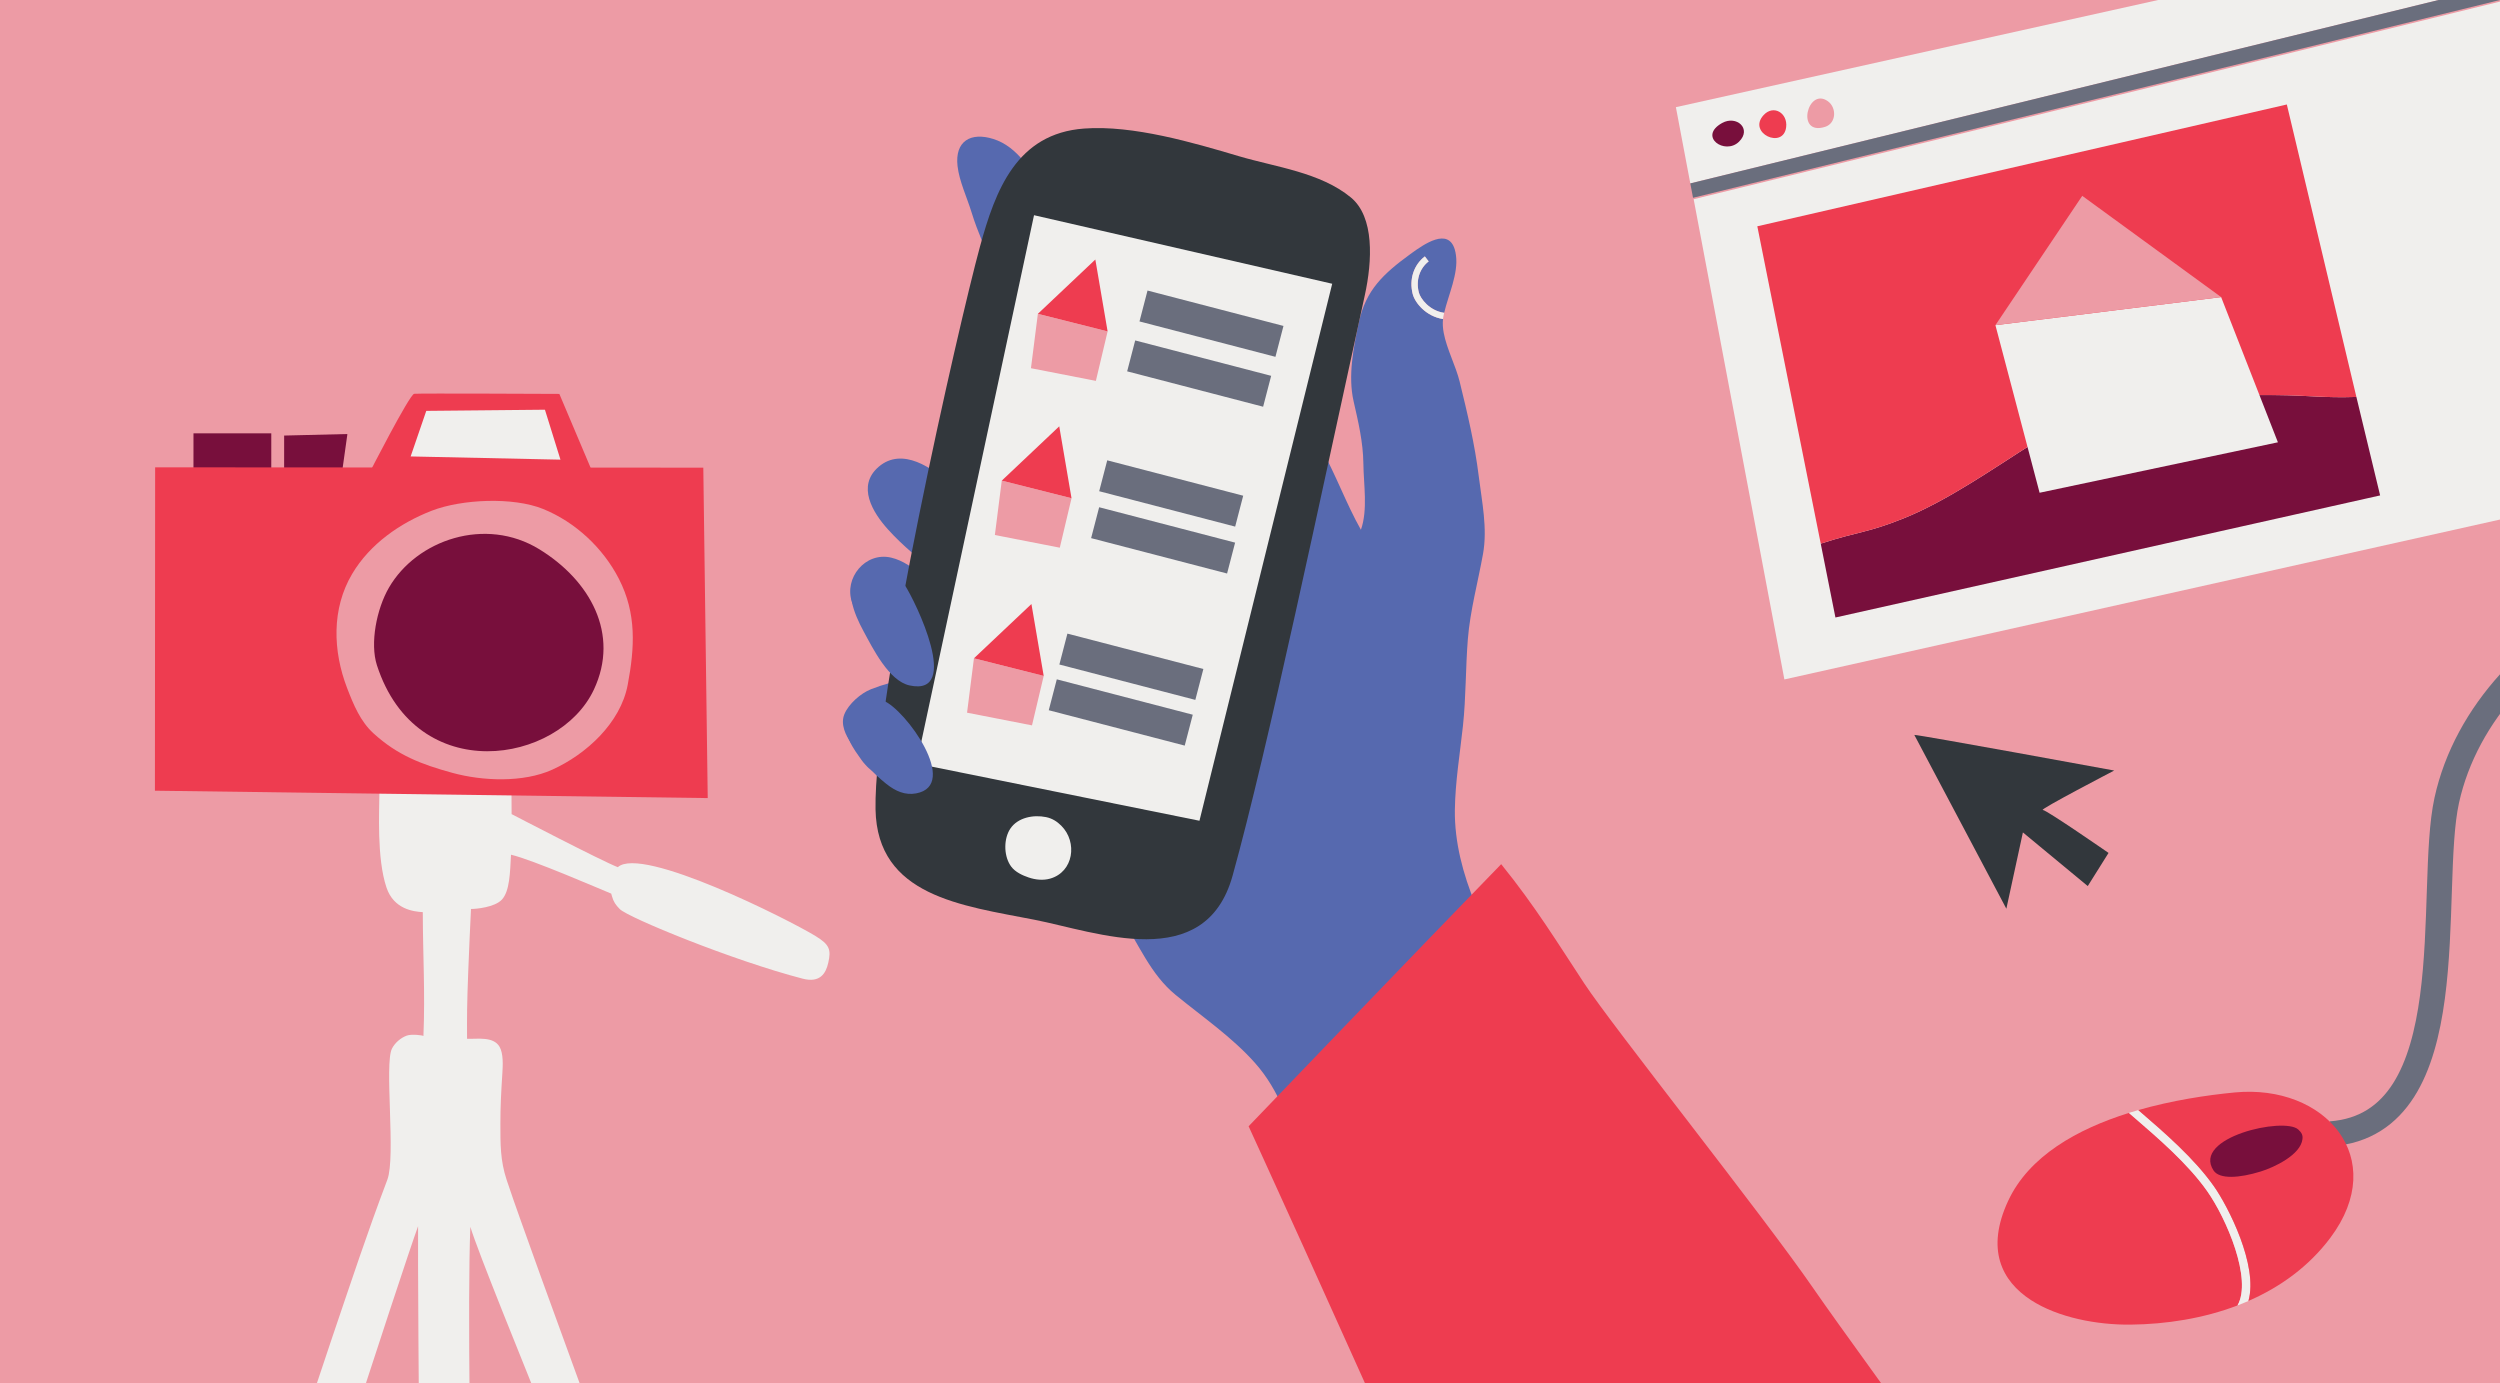
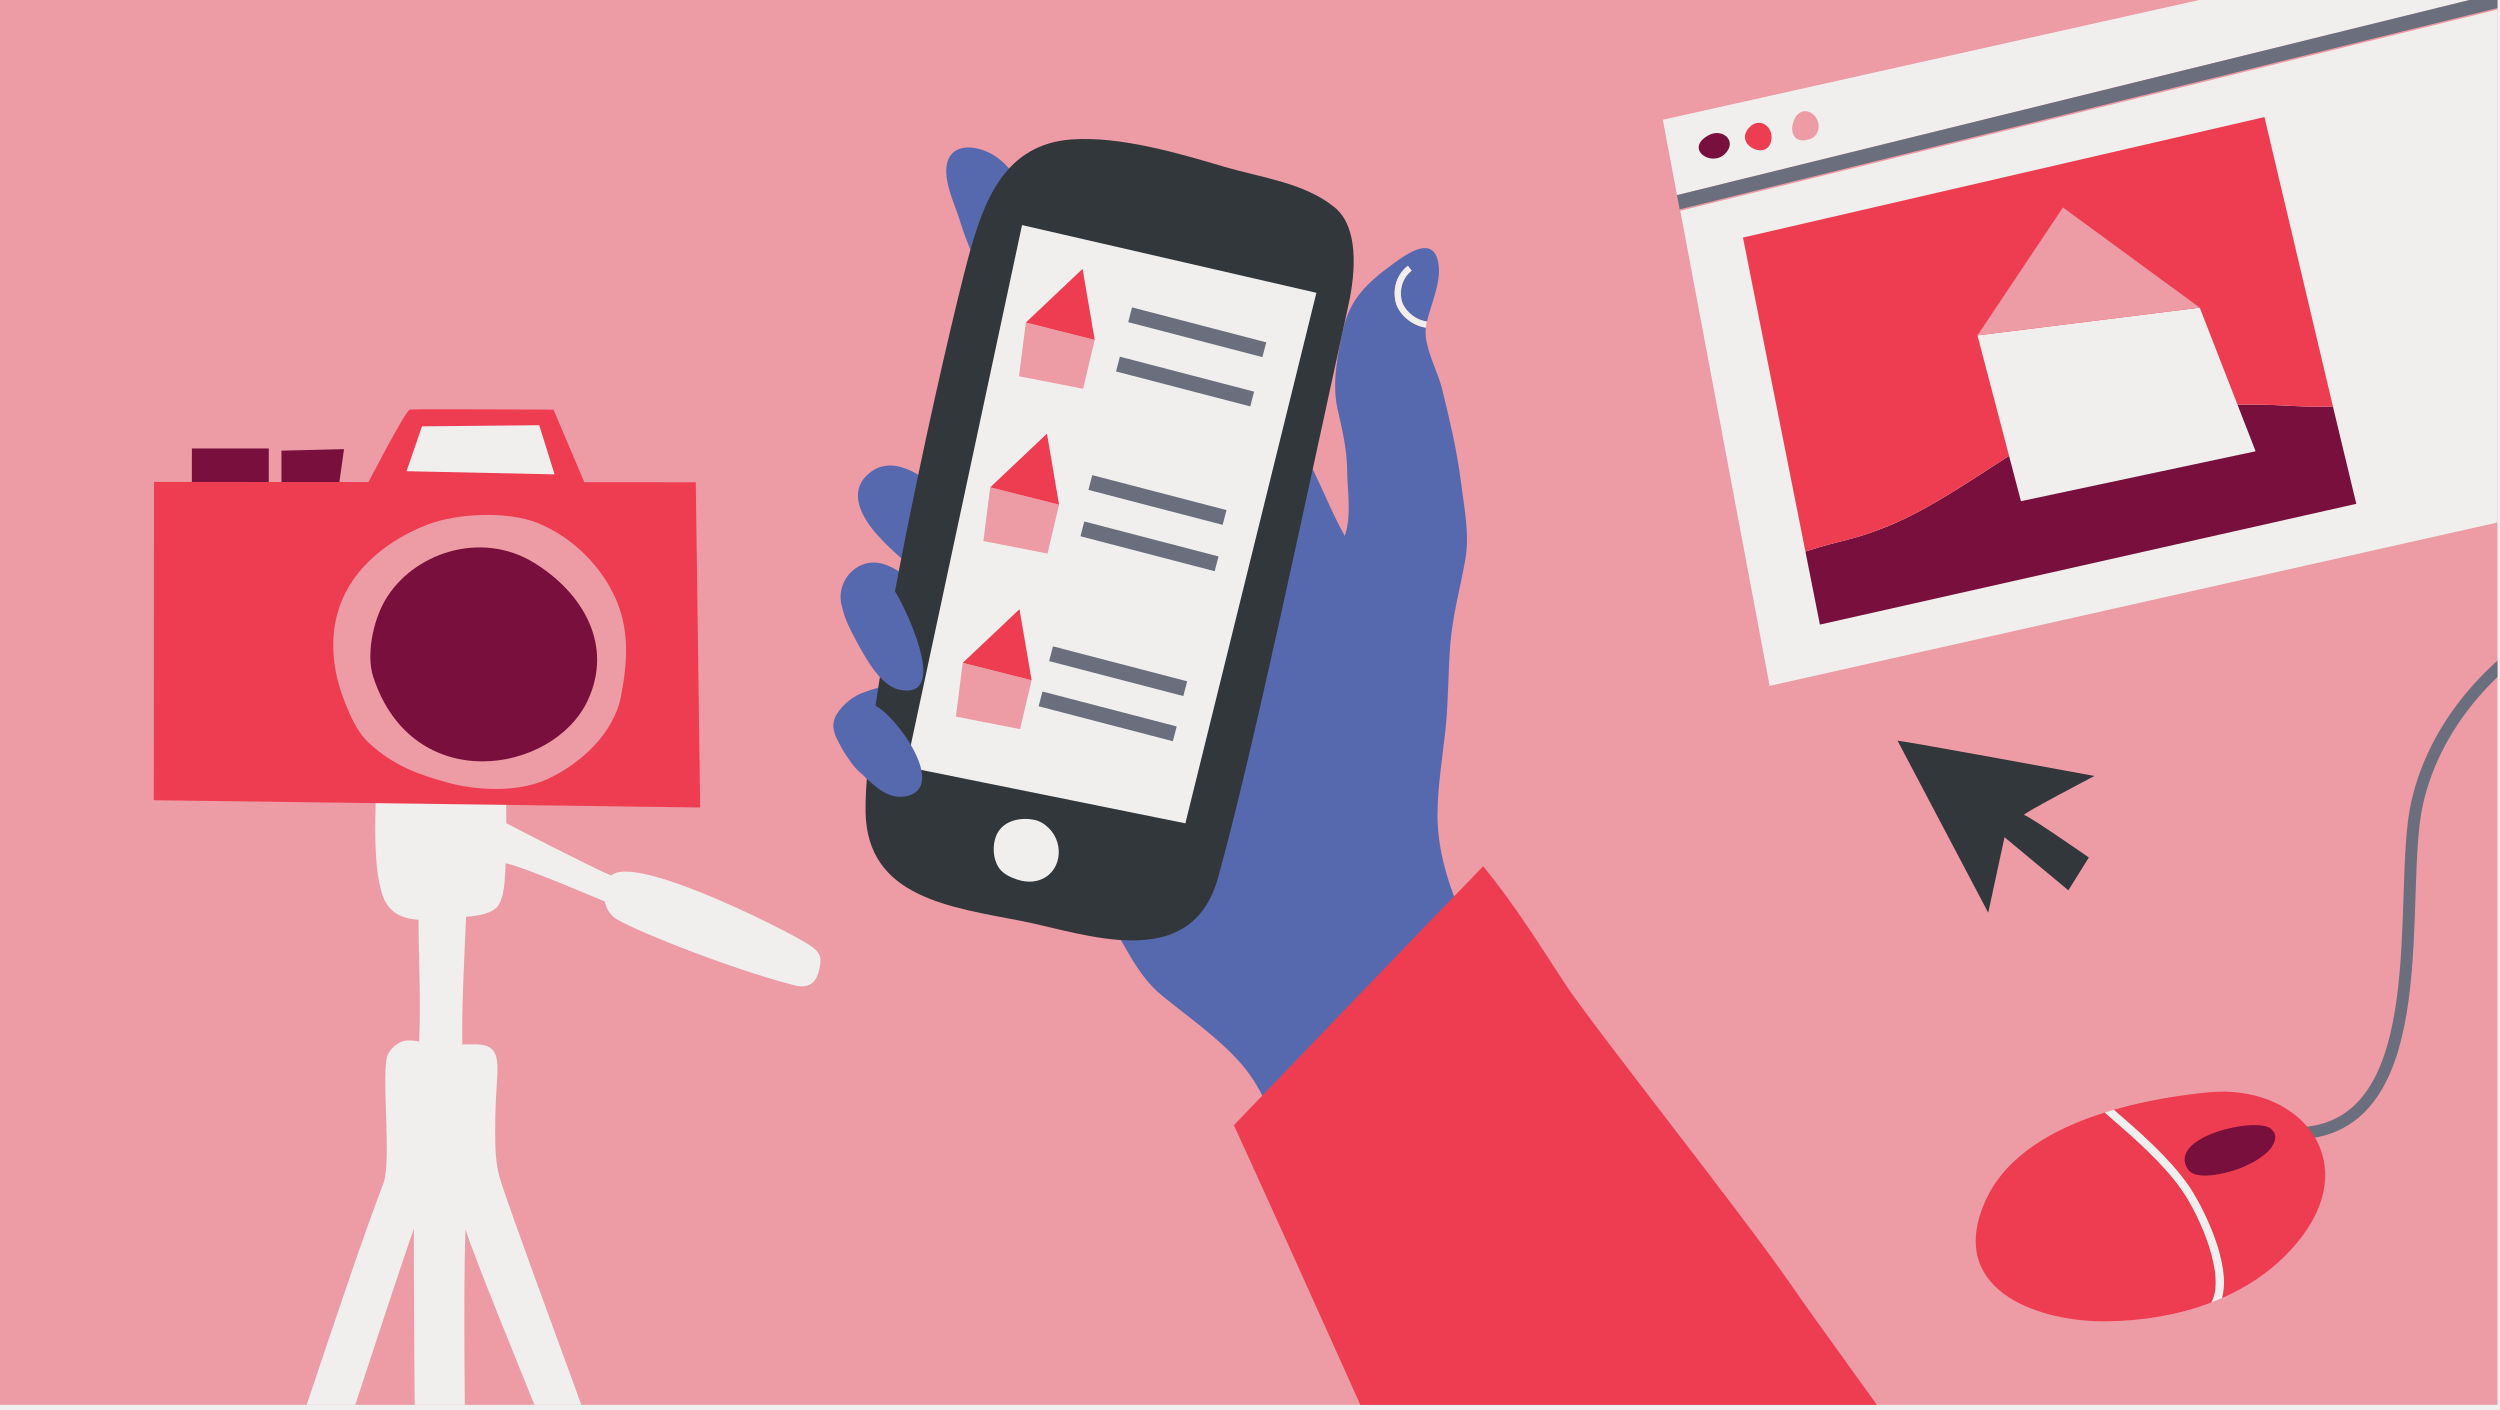
- <svg xmlns="http://www.w3.org/2000/svg" width="217px" height="120px" viewBox="0 0 217 120" version="1.1">
-   <g id="Flows" stroke="none" stroke-width="1" fill="none" fill-rule="evenodd">
-     <g id="Artboard-Copy">
-       <g id="Packages_16-9-02" transform="translate(0, -7)">
-         <rect id="Rectangle" fill="#ED9BA5" fill-rule="nonzero" x="0" y="6" width="219" height="123" />
-         <g id="Group" transform="translate(73, 18)">
-           <g transform="translate(0, 0.483784)" id="Path">
-             <path d="M14.906,46.784 C11.931,47.083 8.931,46.992 5.972,47.435 C4.795,47.611 3.686,47.912 2.594,48.344 C1.72,48.688 0.652,49.621 0.29,50.514 C-0.065,51.386 0.399,52.342 0.903,53.054 C1.445,53.814 2.193,54.409 3.018,54.837 C3.814,55.247 4.735,55.323 5.511,55.738 C7.176,56.63 8.899,57.191 10.812,57.292 C12.554,57.384 14.31,56.89 16.007,57.489 C17.575,58.046 18.605,59.45 20.066,60.198 C22.773,61.58 26.107,61.631 29.067,61.955 C37.515,62.878 45.036,59.889 47.112,51.425 C47.764,48.773 47.68,45.863 46.792,43.285 C46.3,41.852 45.067,41.037 44.255,39.832 C43.278,38.386 43.062,36.808 42.193,35.278 C41.335,33.765 40.103,32.817 38.632,32.006 C36.003,30.559 34.464,27.611 32.416,25.524 C31.215,24.301 29.555,23.173 28.554,21.791 C27.769,20.706 27.577,19.372 26.98,18.121 C25.777,15.599 23.98,13.414 22.466,11.081 C21.083,8.95 19.203,7.201 17.729,5.137 C16.492,3.405 15.393,1.265 13.22,0.579 C11.269,-0.038 9.864,0.755 10.115,2.938 C10.266,4.255 10.946,5.682 11.335,6.958 C11.851,8.655 12.646,10.301 13.227,11.978 C13.725,13.415 14.645,14.638 14.942,16.179 C15.453,18.816 15.011,22.149 14.881,24.832 C14.808,26.381 15.437,33.989 13.537,33.675 C11.949,33.415 10.599,31.644 9.518,30.613 C7.995,29.154 5.319,27.271 3.268,29.034 C1.335,30.697 2.755,33.005 4.068,34.461 C6.689,37.373 10.158,39.333 12.89,42.158 C13.519,42.807 14.734,43.958 13.094,43.795 C11.32,43.617 9.616,41.732 8.514,40.471 C7.99,39.873 7.689,39.137 7.112,38.582 C6.363,37.86 5.375,37.152 4.348,36.917 C2.098,36.397 0.24,38.709 0.951,40.777 C1.593,42.64 3.74,43.613 5.023,44.97 C7.567,47.659 10.33,50.135 12.894,52.815 C14.394,54.382 15.729,56.415 17.312,58.059" fill="#5669AF" fill-rule="nonzero" />
-             <path d="M50.35,20.865 C49.547,21.485 49.253,22.491 49.502,23.483 C49.661,24.118 50.025,25.044 50.77,25.131" stroke="#F0EFED" stroke-width="0.998" />
-           </g>
-           <g transform="translate(15.49321, 9.675676)" fill-rule="nonzero" id="Path">
-             <g>
-               <path d="M52.071,80.858 C51.554,78.88 50.268,76.955 49.2,75.222 C47.207,71.983 45.621,68.522 43.589,65.32 C40.724,60.812 37.716,55.156 37.789,49.631 C37.823,47.169 38.225,44.802 38.489,42.345 C38.761,39.83 38.715,37.292 38.917,34.794 C39.113,32.345 39.793,29.846 40.231,27.415 C40.634,25.181 40.137,22.882 39.864,20.673 C39.512,17.84 38.886,15.238 38.202,12.438 C37.869,11.087 37.08,9.606 36.822,8.219 C36.744,7.806 36.717,7.404 36.762,7.016 C35.289,6.793 34.321,5.61 34.126,4.831 C33.81,3.571 34.214,2.326 35.182,1.579 L35.516,2.012 C34.724,2.624 34.395,3.653 34.658,4.698 C34.796,5.249 35.581,6.294 36.86,6.479 C37.232,4.905 38.097,3.079 37.887,1.498 C37.861,1.298 37.823,1.123 37.778,0.967 C37.199,-0.918 35.174,0.464 33.922,1.381 C31.582,3.089 30.068,4.495 29.464,7.278 C28.985,9.487 28.5,11.949 28.998,14.149 C29.401,15.924 29.826,17.696 29.848,19.574 C29.868,21.38 30.247,23.568 29.634,25.309 C28.342,23.026 27.437,20.457 26.121,18.144 C25.145,16.43 23.749,15.356 22.078,14.44 C19.132,12.823 17.752,10.49 13.975,12.051 C11.261,13.171 9.351,15.879 7.949,18.336 C7.01,19.981 6.098,21.508 5.25,22.999 C2.948,27.044 1.113,30.841 0.462,36.133 C0.138,38.751 0.559,41.57 1.157,44.128 C2.507,49.909 5.636,54.086 8.833,58.961 C10.364,61.298 11.372,63.904 13.552,65.684 C15.867,67.579 18.446,69.343 20.442,71.591 C22.619,74.045 23.333,76.775 24.604,79.674 C25.548,81.821 29.268,81.417 31.218,81.62 C34.676,81.98 37.957,82.91 41.362,83.542 C43.473,83.931 45.135,83.69 47.214,83.121 C48.269,82.832 49.315,82.496 50.379,82.224 C50.732,82.131 51.8,82.086 52.049,81.75 C52.349,81.356 52.216,81.415 52.071,80.858 Z" fill="#5669AF" />
-               <path d="M34.658,4.698 C34.395,3.653 34.724,2.624 35.516,2.013 L35.182,1.579 C34.214,2.326 33.81,3.572 34.126,4.832 C34.321,5.61 35.289,6.793 36.762,7.017 C36.771,6.937 36.778,6.858 36.794,6.78 C36.813,6.682 36.836,6.581 36.859,6.48 C35.581,6.294 34.796,5.249 34.658,4.698 Z" fill="#F0EFED" />
+ <svg xmlns="http://www.w3.org/2000/svg" xmlns:xlink="http://www.w3.org/1999/xlink" width="454px" height="256px" viewBox="0 0 454 256" version="1.1">
+   <defs>
+     <rect id="path-1" x="0" y="-1.42108547e-14" width="453.54" height="255.121" />
+   </defs>
+   <g id="Page-1" stroke="none" stroke-width="1" fill="none" fill-rule="evenodd">
+     <g id="Packages_16-9-02">
+       <g id="Group-2">
+         <mask id="mask-2" fill="white">
+           <use xlink:href="#path-1" />
+         </mask>
+         <use id="Mask" fill="#ED9BA5" fill-rule="nonzero" xlink:href="#path-1" />
+         <g mask="url(#mask-2)" id="Group">
+           <g transform="translate(27, -12)">
+             <g transform="translate(124, 37)">
+               <g transform="translate(0, 1)" id="Path">
+                 <path d="M30.787,96.705 C24.643,97.322 18.446,97.134 12.334,98.051 C9.904,98.413 7.614,99.036 5.357,99.928 C3.552,100.64 1.346,102.569 0.599,104.414 C-0.135,106.217 0.824,108.193 1.866,109.664 C2.984,111.236 4.529,112.466 6.234,113.351 C7.877,114.198 9.779,114.355 11.382,115.213 C14.822,117.056 18.381,118.216 22.332,118.425 C25.929,118.614 29.556,117.593 33.061,118.833 C36.3,119.983 38.427,122.886 41.445,124.431 C47.036,127.289 53.922,127.394 60.036,128.064 C77.484,129.972 93.019,123.792 97.306,106.297 C98.652,100.815 98.479,94.801 96.646,89.471 C95.628,86.51 93.083,84.825 91.405,82.335 C89.388,79.346 88.941,76.083 87.147,72.922 C85.374,69.794 82.829,67.833 79.792,66.158 C74.362,63.167 71.182,57.072 66.952,52.759 C64.472,50.231 61.044,47.9 58.976,45.043 C57.355,42.801 56.959,40.043 55.726,37.457 C53.241,32.243 49.528,27.728 46.402,22.905 C43.546,18.5 39.662,14.884 36.618,10.618 C34.063,7.038 31.792,2.615 27.305,1.197 C23.276,-0.078 20.374,1.561 20.891,6.072 C21.203,8.796 22.609,11.744 23.411,14.383 C24.477,17.891 26.12,21.292 27.319,24.758 C28.347,27.729 30.248,30.258 30.861,33.443 C31.916,38.893 31.005,45.782 30.736,51.329 C30.585,54.531 31.884,70.256 27.96,69.608 C24.68,69.071 21.892,65.41 19.659,63.278 C16.514,60.263 10.986,56.37 6.75,60.014 C2.758,63.451 5.691,68.222 8.403,71.233 C13.816,77.251 20.98,81.303 26.623,87.142 C27.922,88.484 30.431,90.863 27.045,90.525 C23.38,90.159 19.862,86.261 17.586,83.655 C16.503,82.42 15.88,80.897 14.69,79.751 C13.142,78.259 11.101,76.794 8.98,76.308 C4.334,75.234 0.496,80.013 1.965,84.287 C3.291,88.139 7.725,90.15 10.374,92.954 C15.63,98.512 21.335,103.63 26.631,109.171 C29.73,112.409 32.487,116.613 35.757,120.01" fill="#5669AF" fill-rule="nonzero" />
+                 <path d="M103.993,43.129 C102.336,44.41 101.728,46.489 102.243,48.541 C102.571,49.853 103.323,51.767 104.862,51.946" stroke="#F0EFED" stroke-width="0.998" />
+               </g>
+               <g transform="translate(32, 20)" fill-rule="nonzero" id="Path">
+                 <g>
+                   <path d="M107.549,167.137 C106.481,163.048 103.824,159.07 101.619,155.486 C97.502,148.791 94.227,141.638 90.03,135.019 C84.113,125.701 77.9,114.009 78.051,102.589 C78.121,97.5 78.95,92.607 79.495,87.528 C80.057,82.331 79.962,77.084 80.38,71.921 C80.784,66.859 82.189,61.693 83.094,56.667 C83.926,52.051 82.899,47.297 82.335,42.732 C81.609,36.876 80.315,31.498 78.904,25.709 C78.216,22.918 76.585,19.855 76.053,16.988 C75.892,16.136 75.837,15.305 75.929,14.503 C72.886,14.041 70.888,11.597 70.485,9.986 C69.831,7.382 70.666,4.807 72.665,3.263 L73.356,4.159 C71.719,5.423 71.04,7.55 71.583,9.71 C71.868,10.849 73.489,13.009 76.131,13.393 C76.899,10.138 78.686,6.364 78.252,3.096 C78.198,2.682 78.121,2.322 78.027,1.999 C76.832,-1.898 72.65,0.96 70.064,2.854 C65.231,6.385 62.103,9.292 60.856,15.044 C59.867,19.609 58.865,24.7 59.893,29.247 C60.725,32.916 61.604,36.578 61.649,40.46 C61.691,44.193 62.473,48.715 61.207,52.314 C58.538,47.596 56.669,42.286 53.95,37.505 C51.936,33.961 49.051,31.742 45.601,29.848 C39.516,26.505 36.666,21.684 28.864,24.909 C23.258,27.225 19.314,32.823 16.419,37.902 C14.479,41.302 12.594,44.457 10.844,47.54 C6.088,55.9 2.299,63.749 0.954,74.688 C0.285,80.1 1.154,85.927 2.389,91.214 C5.179,103.163 11.641,111.798 18.243,121.874 C21.407,126.705 23.488,132.092 27.99,135.772 C32.772,139.688 38.098,143.334 42.222,147.982 C46.718,153.054 48.193,158.696 50.818,164.69 C52.767,169.128 60.45,168.293 64.478,168.712 C71.621,169.456 78.397,171.379 85.43,172.685 C89.79,173.489 93.222,172.991 97.516,171.814 C99.696,171.216 101.856,170.523 104.054,169.96 C104.783,169.767 106.989,169.675 107.504,168.981 C108.122,168.167 107.849,168.289 107.549,167.137 Z" fill="#5669AF" />
+                   <path d="M71.583,9.711 C71.04,7.551 71.72,5.424 73.356,4.16 L72.665,3.264 C70.666,4.808 69.831,7.383 70.485,9.987 C70.888,11.597 72.886,14.042 75.929,14.504 C75.948,14.34 75.963,14.176 75.995,14.015 C76.035,13.811 76.081,13.604 76.13,13.395 C73.489,13.01 71.868,10.85 71.583,9.711 Z" fill="#F0EFED" />
+                 </g>
+                 <path d="M113.192,327.801 C104.549,297.766 41.073,159.337 41.073,159.337 C41.073,159.337 71.992,127.074 86.353,112.308 C92.437,119.828 96.423,126.37 101.265,133.734 C106.309,141.414 133.359,175.408 142.261,188.335 C152.5,203.189 181.487,241.4 188.804,257.751 L134.368,342.164 C134.369,342.163 123.883,364.963 113.192,327.801 Z" fill="#EE3C50" />
+               </g>
+               <g transform="translate(6, 0)">
+                 <path d="M85.41,12.694 C79.935,8.173 71.887,7.233 65.37,5.298 C57.159,2.859 46.359,-0.324 37.58,0.326 C25.484,1.217 21.682,11.363 18.905,21.537 C15.07,35.603 -0.184,102.692 0.187,122.485 C0.482,138.045 15.627,139.727 28.627,142.272 C39.82,144.46 59.291,152.077 64.202,134.377 C70.538,111.553 79.971,66.428 87.905,30.242 C89.26,24.05 89.646,16.193 85.41,12.694 Z" id="Path" fill="#32373C" />
+                 <path d="M24.295,132.43 C24.364,132.543 24.438,132.65 24.516,132.754 C25.244,133.728 26.516,134.32 27.65,134.703 C28.864,135.111 30.22,135.264 31.49,134.904 C35.697,133.709 36.44,128.365 33.494,125.415 C32.726,124.646 31.859,124.094 30.763,123.868 C28.51,123.407 25.712,123.916 24.355,125.935 C23.187,127.682 23.152,130.573 24.295,132.43 Z" id="Path" fill="#F0EFED" />
+                 <g id="XMLID_2_" transform="translate(7, 15)" fill="#F0EFED" fill-rule="nonzero">
+                   <polygon id="Path" points="75.06 13.173 51.261 109.519 0.558 99.261 21.603 0.875" />
+                 </g>
+                 <g transform="translate(16, 85)" fill-rule="nonzero" id="Path">
+                   <polygon fill="#ED9BA5" points="12.237 22.409 0.594 20.133 1.832 10.374 14.338 13.534" />
+                   <polygon fill="#EE3C50" points="14.338 13.534 1.832 10.374 12.138 0.632" />
+                 </g>
+                 <g transform="translate(21, 53)" fill-rule="nonzero" id="Path">
+                   <polygon fill="#ED9BA5" points="12.223 22.528 0.583 20.254 1.82 10.499 14.326 13.655" />
+                   <polygon fill="#EE3C50" points="14.326 13.655 1.82 10.499 12.125 0.753" />
+                 </g>
+                 <g transform="translate(28, 23)" fill-rule="nonzero" id="Path">
+                   <polygon fill="#ED9BA5" points="11.691 22.601 0.051 20.328 1.291 10.569 13.795 13.725" />
+                   <polygon fill="#EE3C50" points="13.795 13.725 1.291 10.569 11.595 0.824" />
+                 </g>
+                 <line x1="48.23" y1="32.163" x2="72.603" y2="38.513" id="Path" stroke="#6A6E7D" stroke-width="2.771" />
+                 <line x1="46.02" y1="41.115" x2="70.396" y2="47.465" id="Path" stroke="#6A6E7D" stroke-width="2.771" />
+                 <line x1="41.007" y1="62.626" x2="65.382" y2="68.976" id="Path" stroke="#6A6E7D" stroke-width="2.771" />
+                 <line x1="39.559" y1="71.042" x2="63.934" y2="77.392" id="Path" stroke="#6A6E7D" stroke-width="2.771" />
+                 <line x1="33.867" y1="93.717" x2="58.241" y2="100.066" id="Path" stroke="#6A6E7D" stroke-width="2.771" />
+                 <line x1="31.964" y1="101.919" x2="56.341" y2="108.267" id="Path" stroke="#6A6E7D" stroke-width="2.771" />
+               </g>
+               <path d="M3.314,79.807 C2.981,81.72 1.492,82.721 1.933,85.141 C2.267,86.979 3.181,88.941 4.041,90.525 C5.705,93.598 8.585,99.439 12.29,100.244 C21.645,102.275 13.385,85.202 11.413,82.203 C10.506,80.817 8.535,78.887 6.558,79.148 C2.424,79.699 2.606,85.606 4.639,88.132" id="Path" fill="#5669AF" fill-rule="nonzero" />
+               <path d="M1.122,109.041 C1.299,109.552 1.525,110.045 1.762,110.501 C2.265,111.477 3.032,112.168 3.684,113.029 C4.143,113.636 4.433,114.326 4.934,114.905 C5.862,115.981 6.991,116.997 8.101,117.888 C9.79,119.24 11.506,119.971 13.458,119.614 C21.405,118.15 11.531,104.499 7.609,102.982 C5.119,102.019 2.77,102.743 1.294,105.096 C0.367,106.575 0.787,108.493 1.436,109.999 C1.601,110.379 1.807,110.758 2.008,111.123 C2.348,111.741 2.766,112.32 3.163,112.886 C3.536,113.418 3.896,113.972 4.346,114.441 C4.546,114.65 4.714,114.859 4.93,115.048 C5.133,115.223 5.33,115.405 5.534,115.58 C6.175,116.134 6.916,116.284 7.666,116.637" id="Path" fill="#5669AF" fill-rule="nonzero" />
            </g>
-             <path d="M54.803,158.585 C50.619,144.054 19.886,77.085 19.886,77.085 C19.886,77.085 34.856,61.476 41.809,54.333 C44.755,57.971 46.684,61.136 49.029,64.698 C51.471,68.414 64.567,84.86 68.877,91.113 C73.835,98.3 87.869,116.785 91.412,124.696 L65.056,165.533 C65.056,165.533 59.98,176.563 54.803,158.585 Z" fill="#EE3C50" />
-           </g>
-           <g transform="translate(2.904977, 0)">
-             <path d="M41.352,6.141 C38.702,3.954 34.805,3.499 31.65,2.563 C27.674,1.383 22.445,-0.157 18.195,0.158 C12.338,0.589 10.498,5.497 9.153,10.419 C7.296,17.224 -0.089,49.681 0.091,59.256 C0.233,66.784 7.566,67.598 13.86,68.829 C19.279,69.887 28.707,73.572 31.084,65.009 C34.152,53.968 38.719,32.137 42.56,14.631 C43.216,11.635 43.403,7.834 41.352,6.141 Z" id="Path" fill="#32373C" />
-             <path d="M11.763,64.067 C11.796,64.122 11.832,64.174 11.87,64.224 C12.222,64.695 12.838,64.982 13.387,65.167 C13.975,65.365 14.631,65.439 15.246,65.264 C17.283,64.686 17.643,62.101 16.217,60.674 C15.845,60.302 15.425,60.035 14.894,59.925 C13.803,59.702 12.449,59.949 11.792,60.925 C11.226,61.77 11.209,63.169 11.763,64.067 Z" id="Path" fill="#F0EFED" />
-             <g id="XMLID_2_" transform="translate(3.38914, 7.256757)" fill="#F0EFED" fill-rule="nonzero">
-               <polygon id="Path" points="36.341 6.373 24.819 52.984 0.27 48.021 10.459 0.423" />
+             <g transform="translate(0, 86)">
+               <path d="M84.007,84.99 C88.257,81.086 114.756,94.4 119.511,97.307 C122.014,98.839 122.32,99.712 121.777,102.09 C121.344,103.995 120.293,105.717 117.195,104.917 C104.571,101.656 85.854,93.987 84.361,92.481 C83.621,91.734 83.232,91.177 82.953,90.177 C82.823,89.713 82.823,89.713 82.823,89.713 C81.14,89.036 68.556,83.592 64.836,82.761 C64.665,85.927 64.615,89.27 63.198,90.785 C61.89,92.187 58.491,92.462 57.655,92.46 C57.488,95.89 57.348,98.869 57.168,103.425 C56.923,109.7 56.929,111.722 56.95,115.669 C58.87,115.718 61.66,115.217 62.765,117.065 C63.495,118.287 63.372,120.462 63.283,121.852 C63.053,125.426 62.932,127.831 62.932,130.823 C62.932,134.521 62.903,137.404 64.052,140.879 C64.813,143.173 65.625,145.447 66.434,147.724 C68.925,154.738 71.48,161.727 74.039,168.714 C78.271,180.263 92.14,218.484 93.192,219.582 C93.753,220.168 94.522,218.704 95.248,219.409 C96.042,220.18 96.766,221.349 97.226,222.327 C98.032,224.03 98.303,226.345 98.614,228.246 C98.87,229.808 99.771,232.6 99.105,234.047 C98.272,235.854 92.996,237.128 91.124,236.87 C85.77,236.134 87.843,231.135 87.635,226.926 C87.4,222.201 60.384,158.53 57.538,149.273 C56.464,176.433 59.828,275.776 57.538,277.292 C55.257,278.806 50.428,265.941 49.778,263.434 C48.761,259.497 48.05,156.5 48.159,149.157 C45.47,156.445 23.04,225.369 22.409,227.402 C21.384,230.71 20.206,234.204 18.198,237.083 C15.923,240.341 10.918,238.846 7.098,239.461 C7.752,235.567 9.633,232.158 11.328,228.685 C12.326,226.644 13.172,223.315 14.564,221.56 C15.972,219.787 28.875,180.364 32.739,169.056 C36.299,158.64 38.944,150.588 42.639,140.861 C44.198,136.765 42.063,120.091 43.479,117.396 C44.028,116.353 45.044,115.493 46.123,115.097 C47.026,114.767 49.134,115.055 49.118,115.171 C49.439,107.278 49.021,100.89 49.002,93.024 C47.344,92.929 43.809,92.51 42.496,88.652 C40.704,83.391 41.211,74.738 41.211,71.857 C41.211,70.321 42.504,60.972 43.758,61.397 C47.918,62.805 54.94,51.978 59.097,53.387 C62.677,54.599 65.785,56.982 66.87,60.727 C67.441,62.703 65.311,61.677 64.886,63.677 L64.944,75.502 C64.943,75.501 81.062,83.862 84.007,84.99 Z" id="Path" fill="#F0EFED" fill-rule="nonzero" />
+               <g fill-rule="nonzero" id="Path">
+                 <path d="M39.319,14.711 C39.319,14.711 46.622,0.476 47.457,0.372 C48.288,0.269 73.512,0.393 73.512,0.393 L80.382,16.551 L39.319,14.711 Z" fill="#EE3C50" />
+                 <polygon fill="#F0EFED" points="49.629 3.427 46.824 11.572 73.712 12.146 70.926 3.218" />
+                 <polygon fill="#780F3C" points="7.845 7.436 7.841 15.132 21.809 15.322 21.811 7.446" />
+                 <polygon fill="#780F3C" points="24.118 7.838 24.114 14.499 34.327 15.693 35.473 7.563" />
+                 <polygon fill="#EE3C50" points="0.963 13.514 0.963 14.685 0.924 71.319 100.146 72.639 99.351 13.577" />
+                 <path d="M50.615,21.271 C55.997,19.199 65.201,18.784 70.6,20.961 C76.395,23.302 81.357,27.928 84.203,33.45 C87.387,39.645 87.053,45.685 85.779,52.417 C84.492,59.202 78.338,64.822 72.228,67.566 C67.027,69.903 59.722,69.608 54.315,68.129 C48.751,66.609 44.461,64.982 40.151,61.064 C37.796,58.923 36.567,55.941 35.424,52.984 C32.859,46.352 32.605,38.803 36.336,32.548 C39.513,27.224 44.906,23.479 50.615,21.271 Z" fill="#ED9BA5" />
+                 <path d="M42.927,35.022 C47.898,26.48 60.247,22.245 69.929,28.168 C78.99,33.711 84.415,43.282 79.705,53.26 C73.423,66.574 47.898,70.748 40.775,48.905 C39.495,44.972 40.713,38.828 42.927,35.022 Z" fill="#780F3C" />
+               </g>
            </g>
-             <g transform="translate(7.746606, 41.12162)" fill-rule="nonzero" id="Path">
-               <polygon fill="#ED9BA5" points="5.925 10.841 0.288 9.74 0.887 5.019 6.942 6.548" />
-               <polygon fill="#EE3C50" points="6.942 6.548 0.887 5.019 5.877 0.306" />
+             <g transform="translate(274, 0)">
+               <g fill-rule="nonzero" id="Path">
+                 <g>
+                   <polygon fill="#F0EFED" points="150.548 0.348 0.963 33.744 3.539 47.436 152.546 10.746" />
+                   <polygon fill="#F0EFED" points="170.329 102.891 153.154 13.588 4.138 50.28 20.364 136.553" />
+                   <polygon fill="#6A6E7D" points="152.546 10.746 3.539 47.436 4.026 50.021 153.043 13.329" />
+                 </g>
+                 <path d="M9.232,36.586 C4.869,39.024 9.74,42.421 12.251,39.947 C14.595,37.636 11.812,35.144 9.232,36.586 Z" fill="#780F3C" />
+                 <path d="M20.681,37.34 C20.995,34.809 18.433,33.229 16.657,35.157 C13.688,38.377 20.173,41.398 20.681,37.34 Z" fill="#EE3C50" />
+                 <path d="M27.657,37.275 C29.653,36.631 29.759,33.835 28.128,32.665 C24.501,30.065 22.328,38.992 27.657,37.275 Z" fill="#ED9BA5" />
+                 <g transform="translate(15, 33)">
+                   <path d="M107.656,52.803 L111.9,70.494 L14.493,92.425 L11.863,79.155 C18.888,76.872 20.13,77.263 26.717,74.603 C34.604,71.405 42.698,65.665 49.968,61.065 C62.065,53.392 79.369,52.353 93.383,52.471 C99.331,52.523 101.721,52.996 107.656,52.803 Z" fill="#780F3C" />
+                   <path d="M95.217,0.259 L107.656,52.803 C101.72,52.996 99.331,52.524 93.384,52.472 C79.37,52.354 62.066,53.393 49.969,61.066 C42.699,65.666 34.605,71.406 26.718,74.604 C20.13,77.264 18.889,76.873 11.864,79.156 L0.524,22.142 L95.217,0.259 Z" fill="#EE3C50" />
+                   <polygon fill="#F0EFED" points="43.104 39.907 51.003 70.015 93.621 60.951 83.468 34.866" />
+                   <polygon fill="#ED9BA5" points="43.104 39.907 58.63 16.674 83.468 34.866" />
+                 </g>
+               </g>
+               <path d="M43.601,146.52 C44.529,146.492 79.348,152.918 79.348,152.918 C79.348,152.918 65.861,159.967 66.576,160.002 C67.289,160.034 78.335,167.721 78.335,167.721 L74.615,173.677 L63.019,164.038 L60.061,177.746 L43.601,146.52 Z" id="Path" fill="#32373C" fill-rule="nonzero" />
            </g>
-             <g transform="translate(10.16742, 25.64054)" fill-rule="nonzero" id="Path">
-               <polygon fill="#ED9BA5" points="5.918 10.899 0.282 9.799 0.881 5.079 6.936 6.606" />
-               <polygon fill="#EE3C50" points="6.936 6.606 0.881 5.079 5.87 0.364" />
-             </g>
-             <g transform="translate(13.55656, 11.12703)" fill-rule="nonzero" id="Path">
-               <polygon fill="#ED9BA5" points="5.66 10.934 0.025 9.834 0.625 5.113 6.679 6.64" />
-               <polygon fill="#EE3C50" points="6.679 6.64 0.625 5.113 5.614 0.399" />
-             </g>
-             <line x1="23.351" y1="15.56" x2="35.152" y2="18.632" id="Path" stroke="#6A6E7D" stroke-width="2.771" />
-             <line x1="22.281" y1="19.891" x2="34.083" y2="22.963" id="Path" stroke="#6A6E7D" stroke-width="2.771" />
-             <line x1="19.854" y1="30.297" x2="31.656" y2="33.369" id="Path" stroke="#6A6E7D" stroke-width="2.771" />
-             <line x1="19.153" y1="34.369" x2="30.954" y2="37.441" id="Path" stroke="#6A6E7D" stroke-width="2.771" />
-             <line x1="16.397" y1="45.339" x2="28.198" y2="48.41" id="Path" stroke="#6A6E7D" stroke-width="2.771" />
-             <line x1="15.476" y1="49.307" x2="27.278" y2="52.378" id="Path" stroke="#6A6E7D" stroke-width="2.771" />
-           </g>
-           <path d="M1.605,38.609 C1.443,39.535 0.722,40.019 0.936,41.19 C1.098,42.079 1.54,43.028 1.957,43.795 C2.762,45.281 4.157,48.107 5.95,48.496 C10.48,49.479 6.481,41.219 5.526,39.768 C5.087,39.098 4.132,38.164 3.175,38.291 C1.174,38.557 1.262,41.415 2.246,42.637" id="Path" fill="#5669AF" fill-rule="nonzero" />
-           <path d="M0.543,52.752 C0.629,52.999 0.738,53.238 0.853,53.459 C1.097,53.931 1.468,54.265 1.784,54.682 C2.006,54.975 2.146,55.309 2.389,55.589 C2.838,56.11 3.385,56.601 3.922,57.032 C4.74,57.686 5.571,58.04 6.516,57.867 C10.364,57.159 5.583,50.555 3.684,49.821 C2.478,49.355 1.341,49.705 0.627,50.844 C0.178,51.559 0.381,52.487 0.695,53.216 C0.775,53.4 0.875,53.583 0.972,53.76 C1.137,54.058 1.339,54.339 1.531,54.612 C1.712,54.87 1.886,55.138 2.104,55.365 C2.201,55.466 2.282,55.567 2.387,55.658 C2.485,55.743 2.581,55.831 2.679,55.916 C2.99,56.184 3.348,56.256 3.712,56.427" id="Path" fill="#5669AF" fill-rule="nonzero" />
-         </g>
-         <g id="Group" transform="translate(13, 41)" fill-rule="nonzero">
-           <path d="M40.626,41.272 C42.682,39.376 55.497,45.842 57.796,47.253 C59.007,47.997 59.155,48.421 58.892,49.576 C58.683,50.501 58.174,51.337 56.676,50.949 C50.571,49.365 41.52,45.641 40.798,44.91 C40.44,44.547 40.252,44.277 40.117,43.791 C40.054,43.566 40.054,43.566 40.054,43.566 C39.24,43.237 33.154,40.593 31.355,40.19 C31.272,41.727 31.248,43.351 30.563,44.086 C29.93,44.767 28.287,44.901 27.882,44.9 C27.802,46.565 27.734,48.012 27.647,50.224 C27.528,53.272 27.531,54.253 27.541,56.17 C28.47,56.194 29.819,55.951 30.354,56.848 C30.707,57.442 30.647,58.498 30.604,59.173 C30.493,60.908 30.434,62.076 30.434,63.529 C30.434,65.325 30.42,66.725 30.976,68.412 C31.344,69.526 31.737,70.631 32.128,71.736 C33.333,75.143 34.568,78.536 35.806,81.929 C37.852,87.538 44.56,106.098 45.068,106.632 C45.34,106.916 45.711,106.205 46.063,106.548 C46.447,106.922 46.797,107.49 47.019,107.965 C47.409,108.792 47.54,109.916 47.69,110.839 C47.814,111.597 48.25,112.953 47.928,113.656 C47.525,114.533 44.973,115.152 44.068,115.027 C41.479,114.669 42.481,112.242 42.381,110.198 C42.267,107.903 29.202,76.984 27.826,72.489 C27.306,85.678 28.933,133.92 27.826,134.656 C26.723,135.391 24.387,129.144 24.073,127.927 C23.581,126.015 23.237,75.998 23.29,72.432 C21.99,75.971 11.142,109.442 10.837,110.429 C10.341,112.035 9.772,113.732 8.801,115.13 C7.7,116.712 5.28,115.986 3.433,116.285 C3.749,114.394 4.659,112.739 5.478,111.052 C5.961,110.061 6.37,108.444 7.043,107.592 C7.724,106.731 13.964,87.587 15.833,82.096 C17.554,77.037 18.834,73.127 20.62,68.404 C21.374,66.415 20.342,58.318 21.027,57.009 C21.292,56.502 21.784,56.085 22.305,55.892 C22.742,55.732 23.762,55.872 23.754,55.928 C23.909,52.095 23.707,48.993 23.698,45.174 C22.896,45.127 21.186,44.924 20.551,43.05 C19.685,40.496 19.93,36.294 19.93,34.895 C19.93,34.149 20.555,29.609 21.162,29.815 C23.173,30.499 26.569,25.241 28.58,25.925 C30.311,26.514 31.814,27.671 32.339,29.49 C32.615,30.449 31.585,29.951 31.379,30.922 L31.407,36.665 C31.407,36.664 39.202,40.724 40.626,41.272 Z" id="Path" fill="#F0EFED" />
-           <g id="Path">
-             <path d="M19.015,7.144 C19.015,7.144 22.547,0.231 22.951,0.181 C23.352,0.131 35.551,0.191 35.551,0.191 L38.873,8.037 L19.015,7.144 Z" fill="#EE3C50" />
-             <polygon fill="#F0EFED" points="24.001 1.664 22.644 5.619 35.648 5.898 34.3 1.563" />
-             <polygon fill="#780F3C" points="3.794 3.611 3.792 7.348 10.547 7.441 10.548 3.616" />
-             <polygon fill="#780F3C" points="11.664 3.806 11.662 7.041 16.601 7.621 17.155 3.673" />
-             <polygon fill="#EE3C50" points="0.466 6.563 0.466 7.131 0.447 34.633 48.431 35.274 48.047 6.593" />
-             <path d="M24.478,10.329 C27.081,9.323 31.532,9.122 34.143,10.179 C36.945,11.316 39.345,13.562 40.721,16.244 C42.261,19.252 42.099,22.185 41.483,25.454 C40.861,28.749 37.885,31.478 34.93,32.811 C32.415,33.946 28.882,33.802 26.267,33.084 C23.576,32.346 21.502,31.556 19.417,29.653 C18.278,28.614 17.684,27.166 17.131,25.73 C15.891,22.509 15.768,18.843 17.572,15.806 C19.109,13.22 21.717,11.402 24.478,10.329 Z" fill="#ED9BA5" />
-             <path d="M20.76,17.007 C23.164,12.859 29.136,10.802 33.818,13.679 C38.2,16.37 40.824,21.018 38.546,25.864 C35.508,32.329 23.164,34.356 19.719,23.749 C19.1,21.839 19.689,18.855 20.76,17.007 Z" fill="#780F3C" />
-           </g>
-         </g>
-         <g id="Group" transform="translate(145, 0)" fill-rule="nonzero">
-           <g id="Path">
-             <g>
-               <polygon fill="#F0EFED" points="73.073 0.168 0.467 16.303 1.718 22.919 74.043 5.192" />
-               <polygon fill="#F0EFED" points="82.674 49.711 74.338 6.565 2.009 24.293 9.884 65.975" />
-               <polygon fill="#6A6E7D" points="74.043 5.192 1.718 22.919 1.954 24.167 74.284 6.44" />
-             </g>
-             <path d="M4.481,17.676 C2.363,18.854 4.728,20.496 5.946,19.3 C7.084,18.184 5.733,16.98 4.481,17.676 Z" fill="#780F3C" />
-             <path d="M10.038,18.041 C10.191,16.818 8.947,16.054 8.085,16.986 C6.644,18.542 9.792,20.001 10.038,18.041 Z" fill="#EE3C50" />
-             <path d="M13.424,18.009 C14.393,17.698 14.444,16.347 13.653,15.782 C11.892,14.526 10.838,18.839 13.424,18.009 Z" fill="#ED9BA5" />
-             <g transform="translate(7.280702, 15.94382)">
-               <path d="M52.254,25.512 L54.314,34.059 L7.035,44.655 L5.758,38.243 C9.168,37.14 9.771,37.329 12.968,36.044 C16.796,34.499 20.725,31.726 24.253,29.503 C30.125,25.796 38.524,25.294 45.326,25.351 C48.213,25.376 49.373,25.605 52.254,25.512 Z" fill="#780F3C" />
-               <path d="M46.216,0.125 L52.254,25.512 C49.373,25.605 48.213,25.377 45.327,25.352 C38.525,25.295 30.126,25.797 24.254,29.504 C20.725,31.726 16.797,34.5 12.968,36.045 C9.771,37.33 9.168,37.141 5.759,38.244 L0.254,10.698 L46.216,0.125 Z" fill="#EE3C50" />
-               <polygon fill="#F0EFED" points="20.922 19.281 24.756 33.827 45.442 29.448 40.514 16.845" />
-               <polygon fill="#ED9BA5" points="20.922 19.281 28.458 8.056 40.514 16.845" />
+             <g transform="translate(331, 122)">
+               <path d="M112.266,0.492 C96.924,7.222 84.329,20.357 80.904,36.042 C77.363,52.26 84.529,93.931 60.231,95.779" id="Path" stroke="#6A6E7D" stroke-width="2.173" />
+               <g transform="translate(0, 88)" fill-rule="nonzero" id="Path">
+                 <path d="M38.175,18.042 C34.753,13.156 29.5,8.61 24.866,4.599 L24.215,4.034 C15.031,6.925 6.382,11.764 2.668,19.826 C-1.288,28.417 1.464,34.104 6.759,37.559 C11.6,40.717 18.564,42.01 24.471,41.954 C30.93,41.891 37.539,40.834 43.585,38.521 C46.247,33.831 41.653,23.004 38.175,18.042 Z" fill="#EE3C50" />
+                 <path d="M39.392,17.19 C35.877,12.173 30.58,7.582 25.896,3.526 C25.334,3.687 24.774,3.857 24.215,4.033 L24.866,4.598 C29.5,8.61 34.753,13.156 38.175,18.041 C41.654,23.003 46.247,33.83 43.585,38.52 C44.242,38.268 44.891,37.998 45.534,37.715 C47.326,31.393 41.912,20.787 39.392,17.19 Z" fill="#F0EFED" />
+                 <path d="M43.075,0.37 C38.047,0.857 31.914,1.794 25.895,3.526 C30.58,7.582 35.876,12.173 39.391,17.19 C41.912,20.787 47.326,31.392 45.534,37.715 C51.21,35.227 56.297,31.555 60.137,26.412 C70.799,12.133 59.202,-1.188 43.075,0.37 Z" fill="#EE3C50" />
+               </g>
+               <path d="M39.314,102.34 C40.379,103.967 43.949,103.699 47.714,102.531 C50.116,101.787 54.848,99.558 55.173,96.727 C55.254,96.036 55.057,95.591 54.424,95.008 C51.932,92.708 35.424,96.399 39.314,102.34 Z" id="Path" fill="#780F3C" fill-rule="nonzero" />
            </g>
          </g>
-           <path d="M21.163,70.791 C21.613,70.777 38.514,73.882 38.514,73.882 C38.514,73.882 31.968,77.287 32.315,77.304 C32.661,77.32 38.022,81.034 38.022,81.034 L36.217,83.911 L30.588,79.254 L29.152,85.877 L21.163,70.791 Z" id="Path" fill="#32373C" />
-         </g>
-         <g id="Group" transform="translate(173, 59)">
-           <path d="M54.643,0.238 C47.175,3.5 41.045,9.865 39.378,17.467 C37.655,25.326 41.142,45.52 29.316,46.416" id="Path" stroke="#6A6E7D" stroke-width="2.173" />
-           <g transform="translate(0, 42.64615)" fill-rule="nonzero" id="Path">
-             <path d="M18.581,8.743 C16.915,6.376 14.358,4.173 12.103,2.229 L11.786,1.955 C7.316,3.356 3.106,5.701 1.299,9.608 C-0.627,13.771 0.713,16.527 3.29,18.202 C5.646,19.732 9.036,20.359 11.911,20.332 C15.054,20.301 18.271,19.789 21.214,18.668 C22.51,16.395 20.274,11.148 18.581,8.743 Z" fill="#EE3C50" />
-             <path d="M19.173,8.331 C17.462,5.899 14.884,3.674 12.604,1.709 C12.331,1.787 12.058,1.869 11.786,1.954 L12.103,2.228 C14.358,4.173 16.915,6.376 18.581,8.743 C20.274,11.148 22.51,16.395 21.214,18.667 C21.534,18.545 21.85,18.414 22.163,18.277 C23.035,15.214 20.4,10.074 19.173,8.331 Z" fill="#F0EFED" />
-             <path d="M20.966,0.179 C18.518,0.415 15.533,0.869 12.604,1.709 C14.884,3.674 17.462,5.899 19.173,8.331 C20.4,10.074 23.035,15.213 22.163,18.277 C24.925,17.072 27.401,15.292 29.27,12.8 C34.46,5.88 28.815,-0.576 20.966,0.179 Z" fill="#EE3C50" />
-           </g>
-           <path d="M19.135,49.596 C19.653,50.384 21.391,50.254 23.224,49.688 C24.393,49.328 26.696,48.247 26.854,46.875 C26.894,46.541 26.798,46.325 26.49,46.042 C25.277,44.928 17.242,46.716 19.135,49.596 Z" id="Path" fill="#780F3C" fill-rule="nonzero" />
        </g>
      </g>
    </g>
  </g>
</svg>
